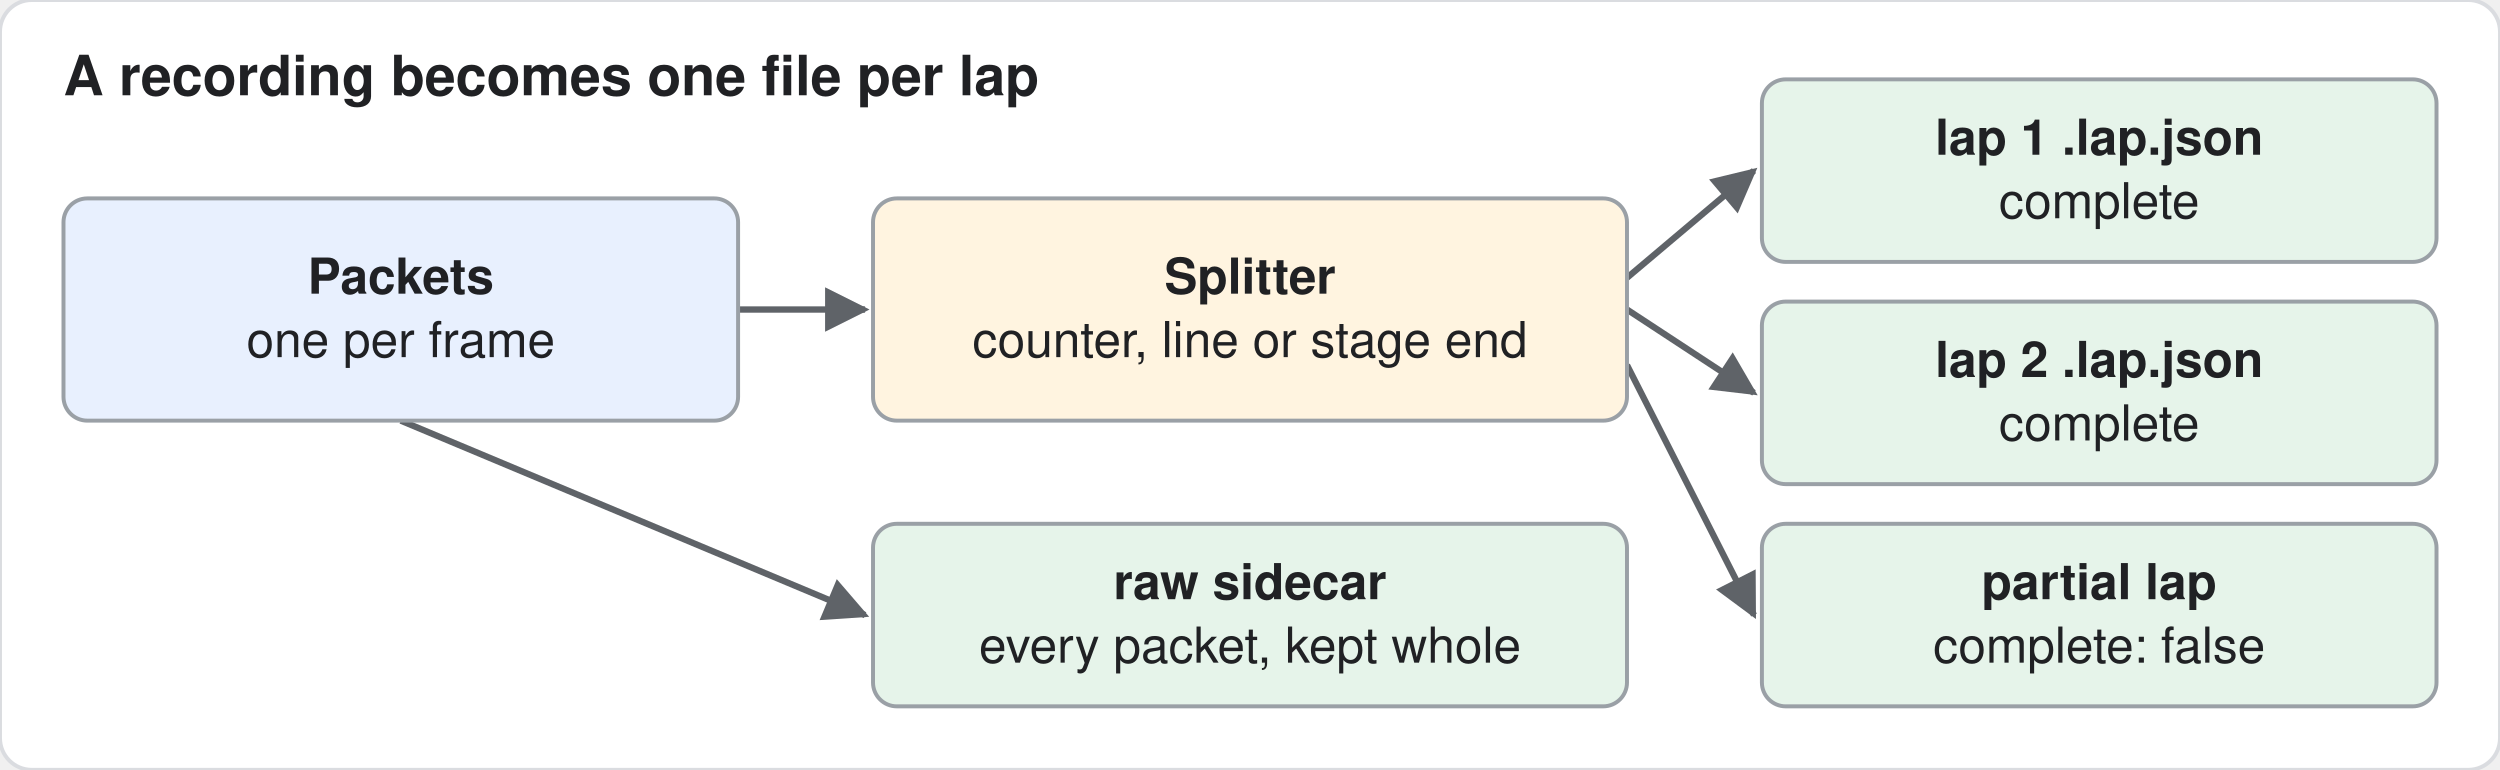
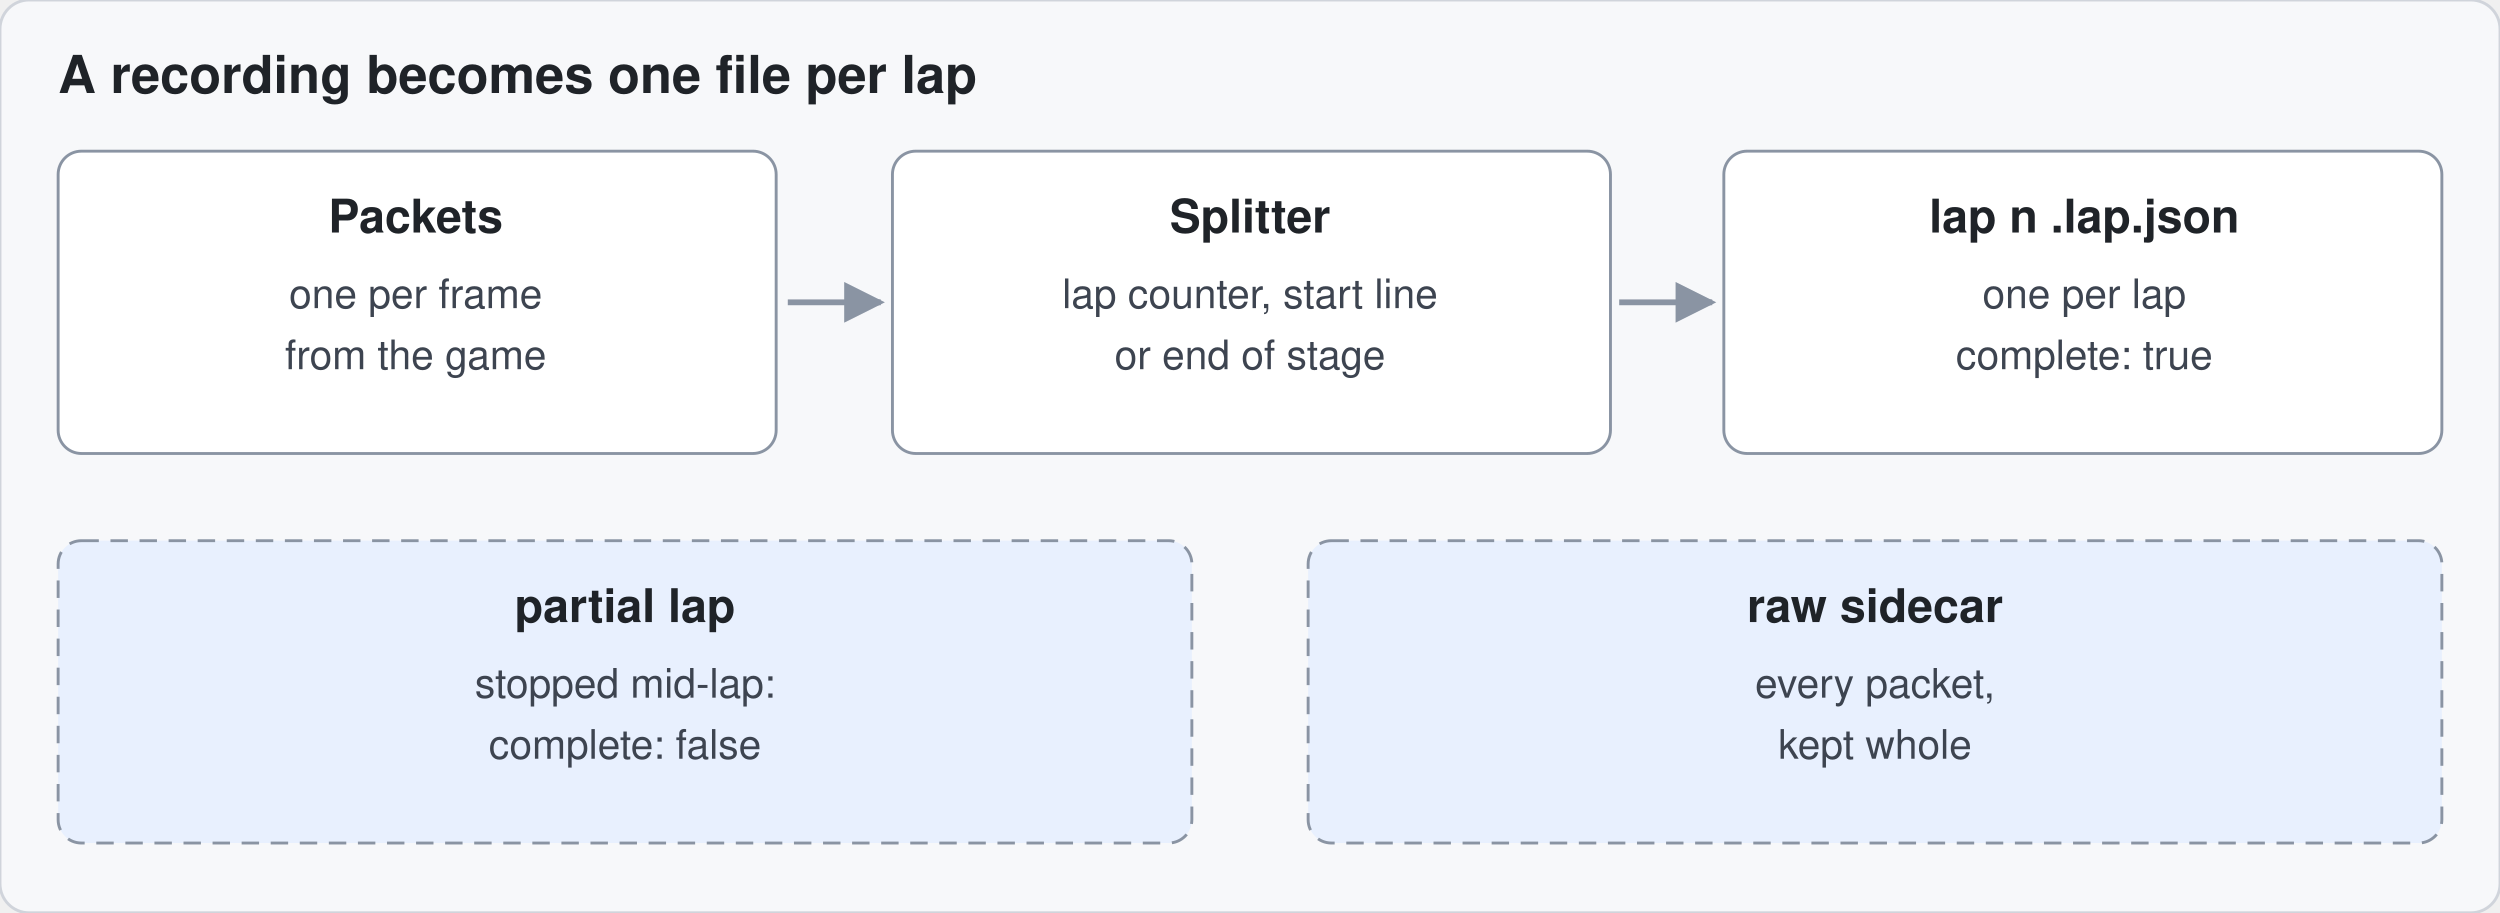
- <svg xmlns="http://www.w3.org/2000/svg" width="630" height="194" viewBox="0 0 630 194" role="img" aria-label="A recording becomes one file per lap">
+ <svg xmlns="http://www.w3.org/2000/svg" width="860" height="314" viewBox="0 0 860 314" role="img" aria-label="A recording becomes one file per lap">
+   <rect width="860" height="314" rx="10" fill="#f7f8fa" stroke="#d0d4db" />
  <defs>
-     <marker id="a" viewBox="0 0 10 10" refX="9" refY="5" markerWidth="7" markerHeight="7" orient="auto">
-       <path d="M0 0L10 5L0 10z" fill="#5f6368" />
+     <marker id="a" viewBox="0 0 10 10" refX="9" refY="5" markerWidth="7" markerHeight="7" orient="auto-start-reverse">
+       <path d="M0,0 L10,5 L0,10 z" fill="#8a94a3" />
    </marker>
  </defs>
-   <rect width="630" height="194" rx="8" fill="#ffffff" stroke="#dadce0" />
-   <text x="16" y="24" font-family="Segoe UI,Helvetica,Arial,sans-serif" font-size="14" font-weight="600" fill="#202124">A recording becomes one file per lap</text>
-   <line x1="186" y1="78" x2="218" y2="78" stroke="#5f6368" stroke-width="1.6" marker-end="url(#a)" />
-   <line x1="410" y1="70" x2="442" y2="43" stroke="#5f6368" stroke-width="1.6" marker-end="url(#a)" />
-   <line x1="410" y1="78" x2="442" y2="99" stroke="#5f6368" stroke-width="1.6" marker-end="url(#a)" />
-   <line x1="410" y1="92" x2="442" y2="155" stroke="#5f6368" stroke-width="1.6" marker-end="url(#a)" />
-   <line x1="101" y1="106" x2="218" y2="155" stroke="#5f6368" stroke-width="1.6" marker-end="url(#a)" />
-   <rect x="16" y="50" width="170" height="56" rx="6" fill="#e8f0fe" stroke="#9aa0a6" />
-   <text x="101.0" y="74.0" font-family="Segoe UI,Helvetica,Arial,sans-serif" font-size="12.5" font-weight="600" fill="#202124" text-anchor="middle">Packets</text>
-   <text x="101.0" y="90.0" font-family="Segoe UI,Helvetica,Arial,sans-serif" font-size="12.5" fill="#202124" text-anchor="middle">one per frame</text>
-   <rect x="220" y="50" width="190" height="56" rx="6" fill="#fff4e0" stroke="#9aa0a6" />
-   <text x="315.0" y="74.0" font-family="Segoe UI,Helvetica,Arial,sans-serif" font-size="12.5" font-weight="600" fill="#202124" text-anchor="middle">Splitter</text>
-   <text x="315.0" y="90.0" font-family="Segoe UI,Helvetica,Arial,sans-serif" font-size="12.5" fill="#202124" text-anchor="middle">counter, line or stage end</text>
-   <rect x="444" y="20" width="170" height="46" rx="6" fill="#e6f4ea" stroke="#9aa0a6" />
-   <text x="529.0" y="39.0" font-family="Segoe UI,Helvetica,Arial,sans-serif" font-size="12.5" font-weight="600" fill="#202124" text-anchor="middle">lap 1 .lap.json</text>
-   <text x="529.0" y="55.0" font-family="Segoe UI,Helvetica,Arial,sans-serif" font-size="12.5" fill="#202124" text-anchor="middle">complete</text>
-   <rect x="444" y="76" width="170" height="46" rx="6" fill="#e6f4ea" stroke="#9aa0a6" />
-   <text x="529.0" y="95.0" font-family="Segoe UI,Helvetica,Arial,sans-serif" font-size="12.5" font-weight="600" fill="#202124" text-anchor="middle">lap 2 .lap.json</text>
-   <text x="529.0" y="111.0" font-family="Segoe UI,Helvetica,Arial,sans-serif" font-size="12.5" fill="#202124" text-anchor="middle">complete</text>
-   <rect x="444" y="132" width="170" height="46" rx="6" fill="#e6f4ea" stroke="#9aa0a6" />
-   <text x="529.0" y="151.0" font-family="Segoe UI,Helvetica,Arial,sans-serif" font-size="12.5" font-weight="600" fill="#202124" text-anchor="middle">partial lap</text>
-   <text x="529.0" y="167.0" font-family="Segoe UI,Helvetica,Arial,sans-serif" font-size="12.5" fill="#202124" text-anchor="middle">complete: false</text>
-   <rect x="220" y="132" width="190" height="46" rx="6" fill="#e6f4ea" stroke="#9aa0a6" />
-   <text x="315.0" y="151.0" font-family="Segoe UI,Helvetica,Arial,sans-serif" font-size="12.5" font-weight="600" fill="#202124" text-anchor="middle">raw sidecar</text>
-   <text x="315.0" y="167.0" font-family="Segoe UI,Helvetica,Arial,sans-serif" font-size="12.5" fill="#202124" text-anchor="middle">every packet, kept whole</text>
+   <text x="20" y="32" font-family="Segoe UI,Helvetica,Arial,sans-serif" font-size="18" font-weight="600" fill="#1f2328" text-anchor="start">A recording becomes one file per lap</text>
+   <rect x="20" y="52" width="247" height="104" rx="8" fill="#ffffff" stroke="#8a94a3" />
+   <text x="143" y="80" font-family="Segoe UI,Helvetica,Arial,sans-serif" font-size="16" font-weight="600" fill="#1f2328" text-anchor="middle">Packets</text>
+   <text x="143" y="106" font-family="Segoe UI,Helvetica,Arial,sans-serif" font-size="14" font-weight="400" fill="#3d4450" text-anchor="middle">one per frame</text>
+   <text x="143" y="127" font-family="Segoe UI,Helvetica,Arial,sans-serif" font-size="14" font-weight="400" fill="#3d4450" text-anchor="middle">from the game</text>
+   <rect x="307" y="52" width="247" height="104" rx="8" fill="#ffffff" stroke="#8a94a3" />
+   <text x="430" y="80" font-family="Segoe UI,Helvetica,Arial,sans-serif" font-size="16" font-weight="600" fill="#1f2328" text-anchor="middle">Splitter</text>
+   <text x="430" y="106" font-family="Segoe UI,Helvetica,Arial,sans-serif" font-size="14" font-weight="400" fill="#3d4450" text-anchor="middle">lap counter, start line</text>
+   <text x="430" y="127" font-family="Segoe UI,Helvetica,Arial,sans-serif" font-size="14" font-weight="400" fill="#3d4450" text-anchor="middle">or end of stage</text>
+   <rect x="593" y="52" width="247" height="104" rx="8" fill="#ffffff" stroke="#8a94a3" />
+   <text x="717" y="80" font-family="Segoe UI,Helvetica,Arial,sans-serif" font-size="16" font-weight="600" fill="#1f2328" text-anchor="middle">lap n .lap.json</text>
+   <text x="717" y="106" font-family="Segoe UI,Helvetica,Arial,sans-serif" font-size="14" font-weight="400" fill="#3d4450" text-anchor="middle">one per lap</text>
+   <text x="717" y="127" font-family="Segoe UI,Helvetica,Arial,sans-serif" font-size="14" font-weight="400" fill="#3d4450" text-anchor="middle">complete: true</text>
+   <line x1="271" y1="104.0" x2="303" y2="104.0" stroke="#8a94a3" stroke-width="2" marker-end="url(#a)" />
+   <line x1="557" y1="104.0" x2="589" y2="104.0" stroke="#8a94a3" stroke-width="2" marker-end="url(#a)" />
+   <rect x="20" y="186" width="390" height="104" rx="8" fill="#e8f0fe" stroke="#8a94a3" stroke-dasharray="6 4" />
+   <text x="215" y="214" font-family="Segoe UI,Helvetica,Arial,sans-serif" font-size="16" font-weight="600" fill="#1f2328" text-anchor="middle">partial lap</text>
+   <text x="215" y="240" font-family="Segoe UI,Helvetica,Arial,sans-serif" font-size="14" font-weight="400" fill="#3d4450" text-anchor="middle">stopped mid-lap:</text>
+   <text x="215" y="261" font-family="Segoe UI,Helvetica,Arial,sans-serif" font-size="14" font-weight="400" fill="#3d4450" text-anchor="middle">complete: false</text>
+   <rect x="450" y="186" width="390" height="104" rx="8" fill="#e8f0fe" stroke="#8a94a3" stroke-dasharray="6 4" />
+   <text x="645" y="214" font-family="Segoe UI,Helvetica,Arial,sans-serif" font-size="16" font-weight="600" fill="#1f2328" text-anchor="middle">raw sidecar</text>
+   <text x="645" y="240" font-family="Segoe UI,Helvetica,Arial,sans-serif" font-size="14" font-weight="400" fill="#3d4450" text-anchor="middle">every packet,</text>
+   <text x="645" y="261" font-family="Segoe UI,Helvetica,Arial,sans-serif" font-size="14" font-weight="400" fill="#3d4450" text-anchor="middle">kept whole</text>
</svg>
